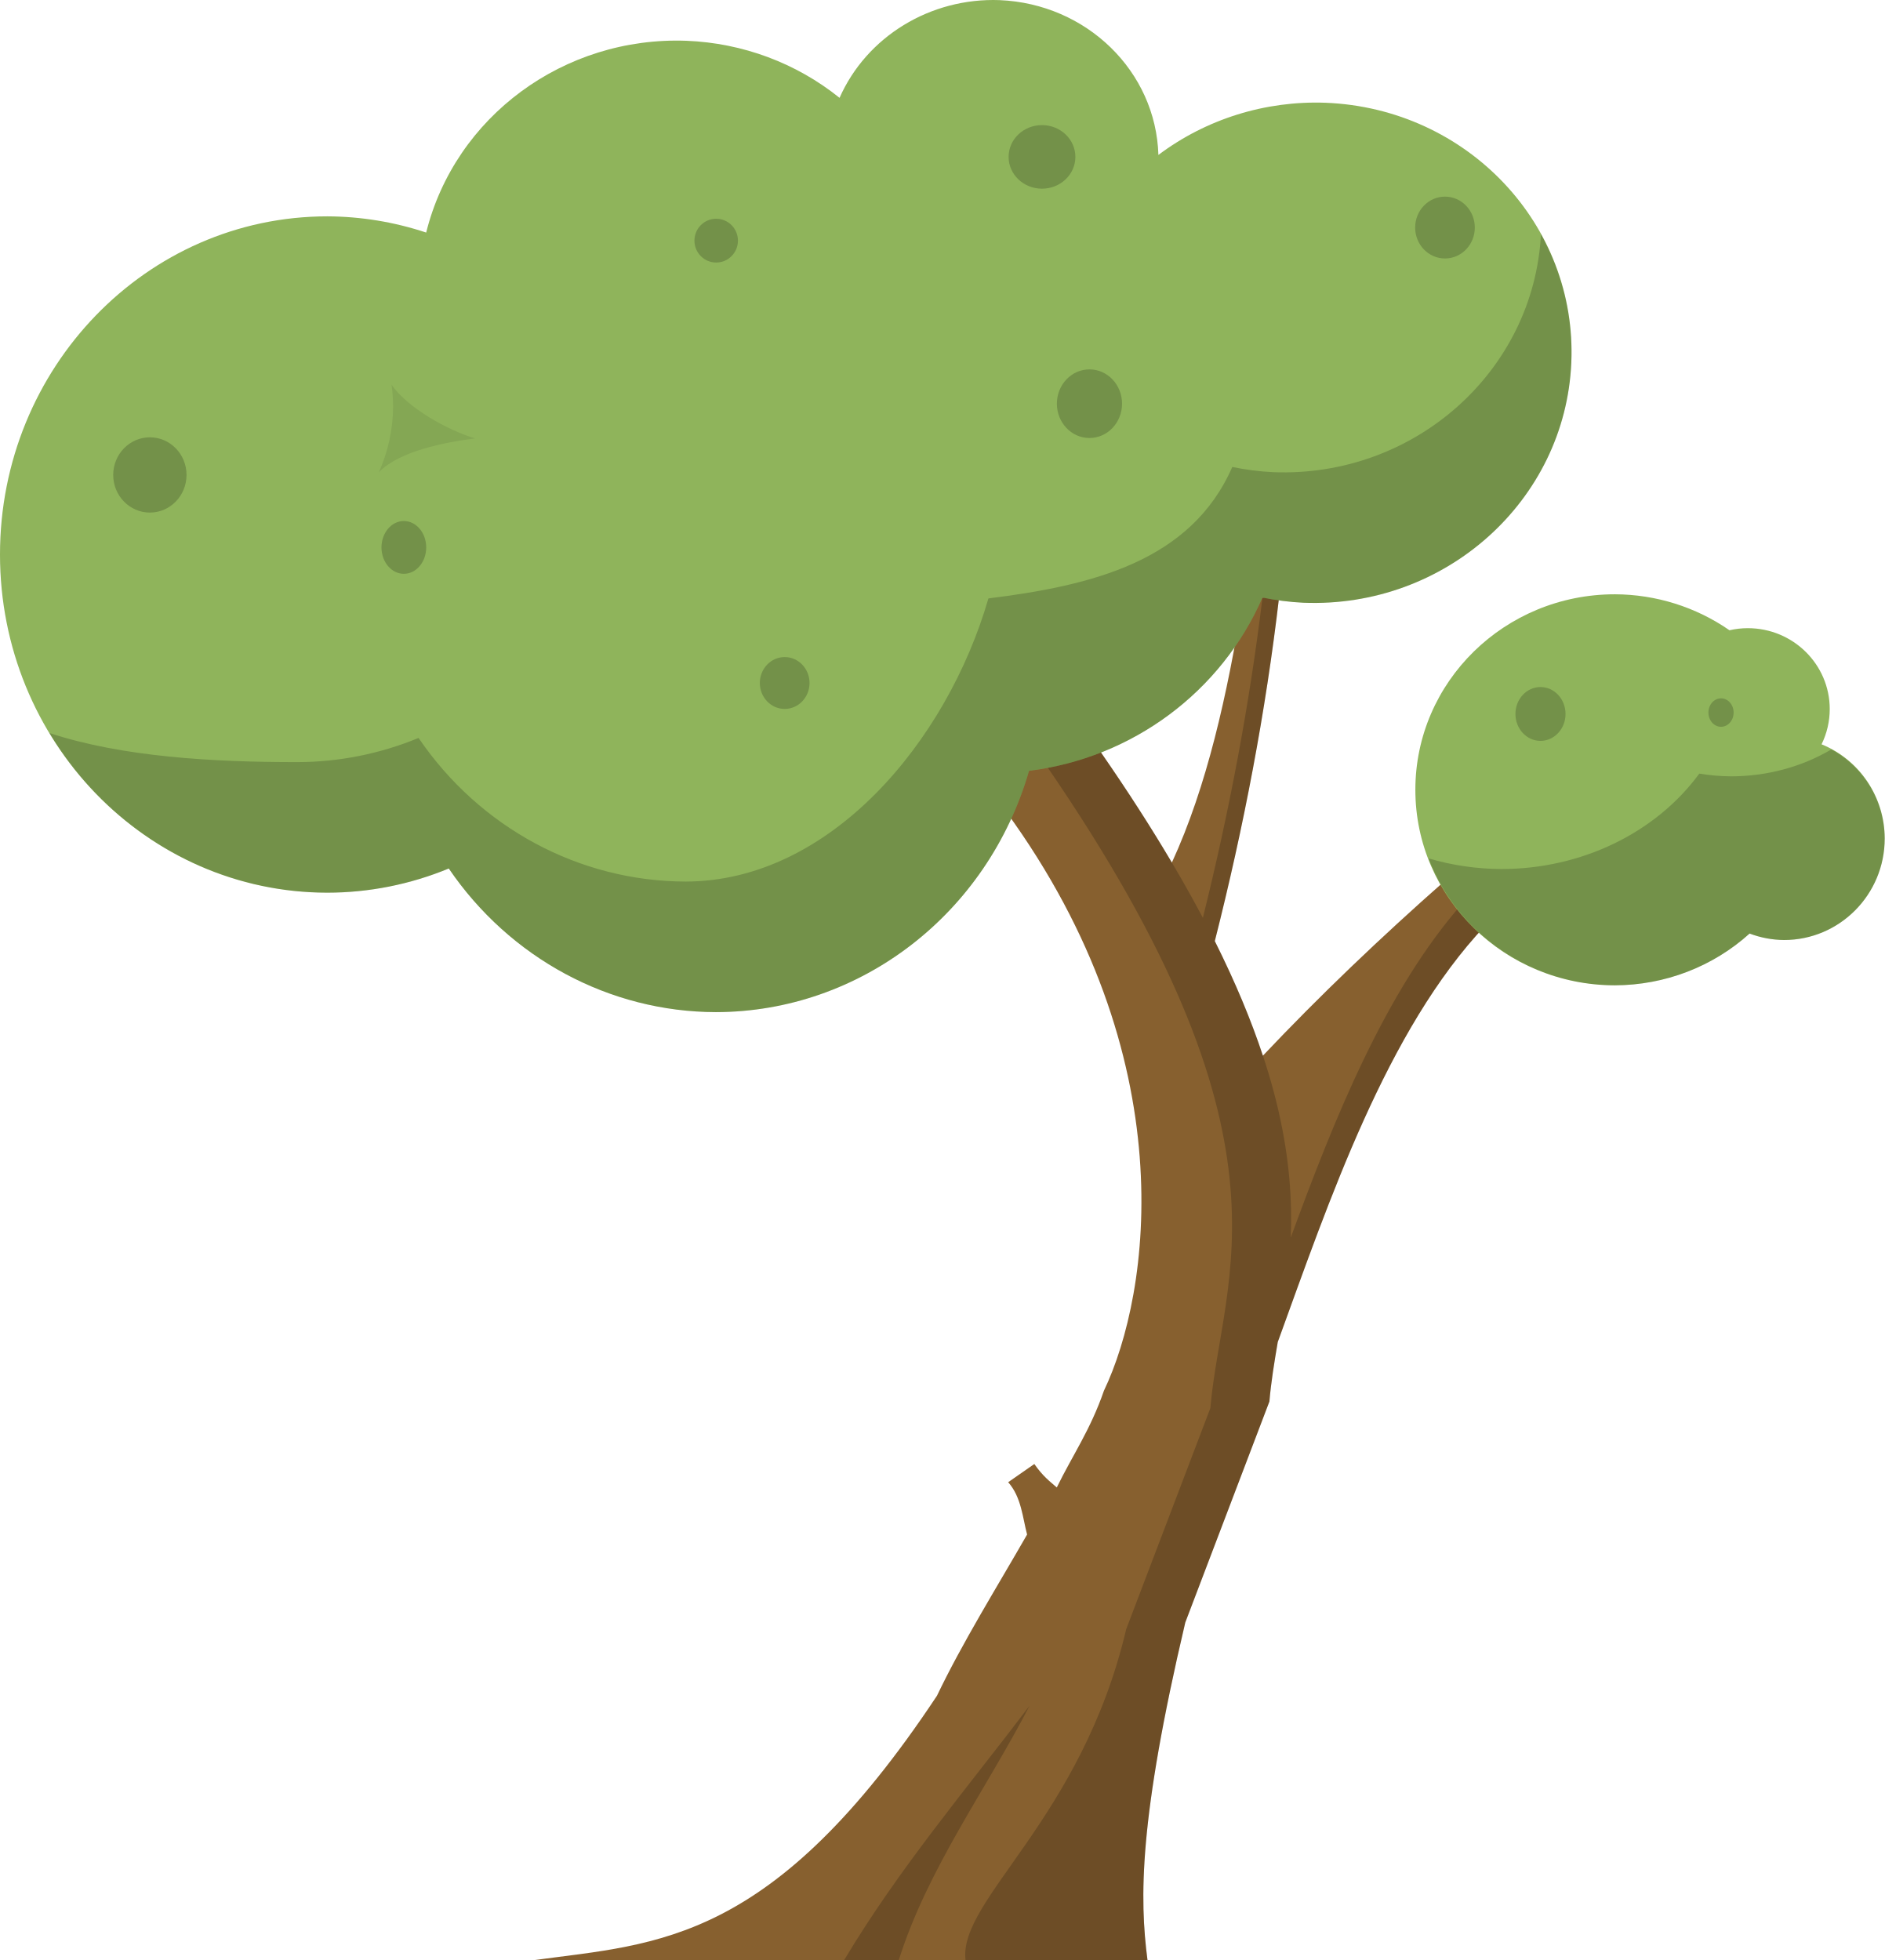
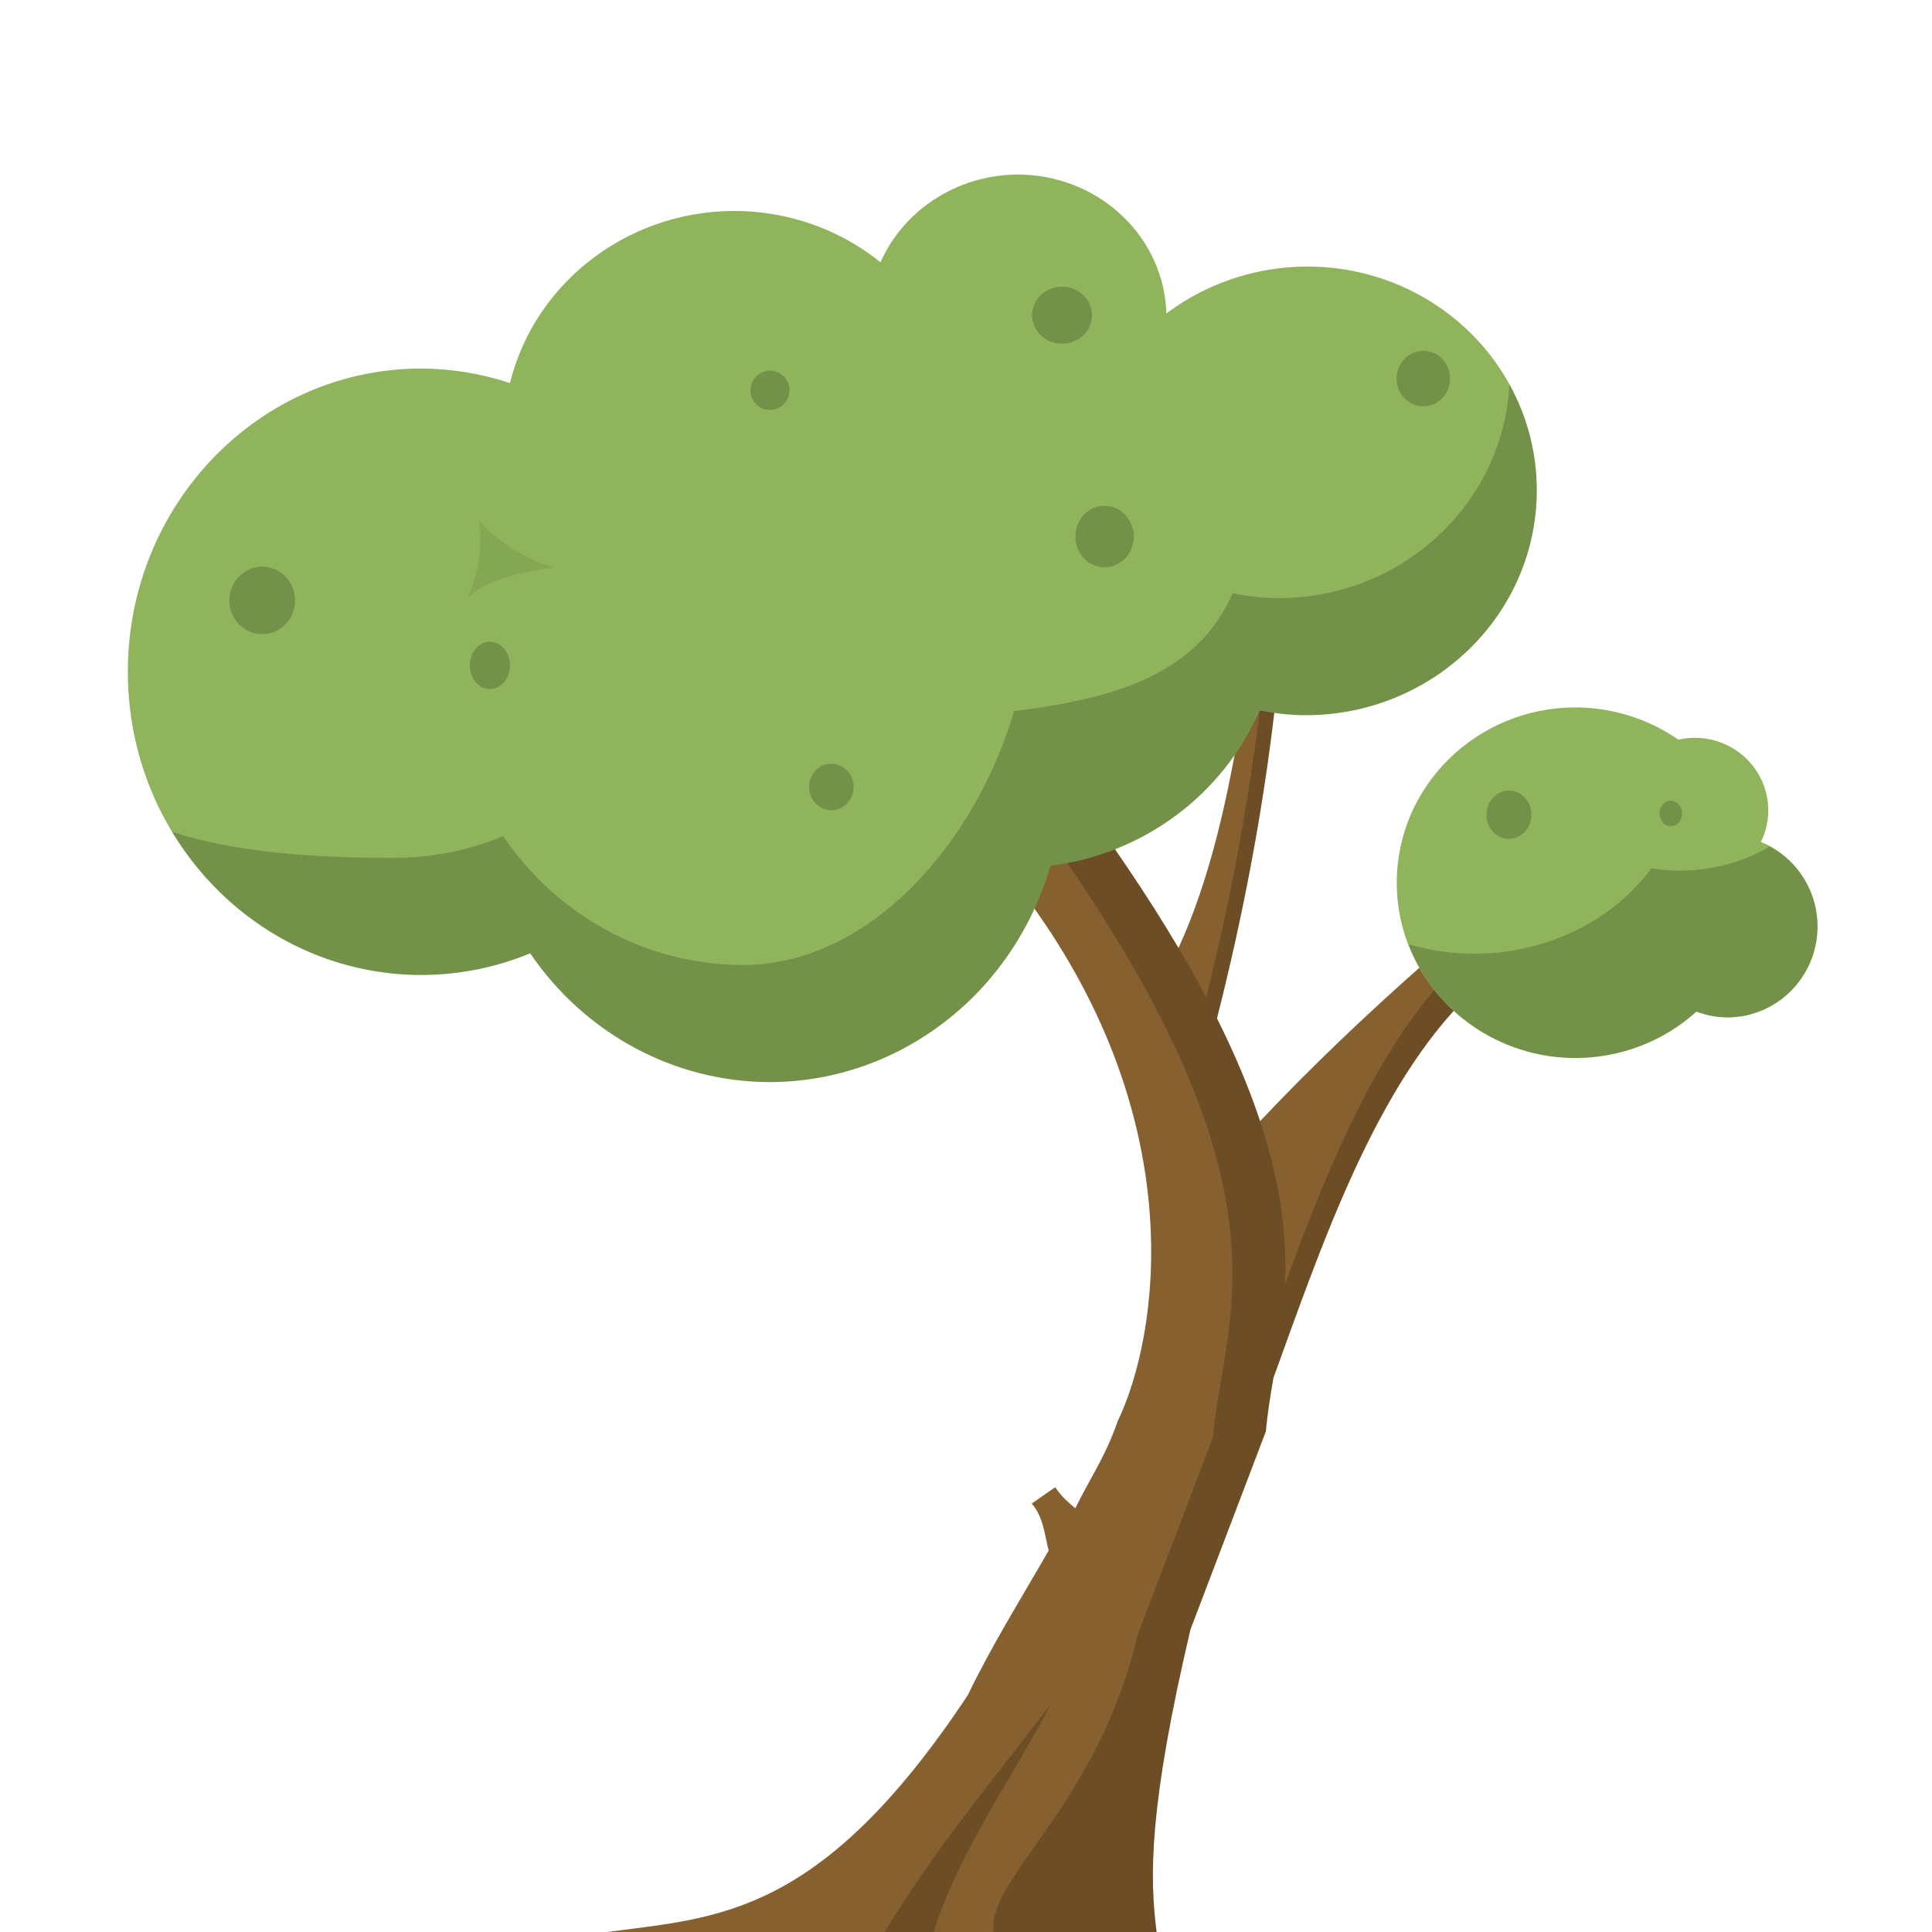
- <svg xmlns="http://www.w3.org/2000/svg" width="1010.622" height="1051.146" viewBox="0 0 1010.622 1051.146" version="1.1" id="SVGRoot">
+ <svg xmlns="http://www.w3.org/2000/svg" width="384" height="384" viewBox="0 0 384 384" version="1.1" id="SVGRoot">
  <defs id="defs823" />
  <g id="layer1" transform="translate(-482.1009,-12.57049)">
    <g id="g1584" transform="matrix(3.252562,0,0,3.252562,-2980.624,-1363.911)">
      <g id="g1561" />
-       <g id="g63">
+       <g id="g63" transform="matrix(0.3323107,0,0,0.3323107,718.6444,293.2319)">
        <g id="g1345" transform="translate(-74.20926,4.373814)">
          <path id="path1204" style="fill:#87602f;fill-opacity:0.996;stroke:none;stroke-width:1px;stroke-linecap:butt;stroke-linejoin:miter;stroke-opacity:1" d="m 1349.716,517.141 -6.006,0.453 c -2.524,15.723 -5.919,30.936 -11.69,43.457 -3.357,-5.683 -7.25,-11.757 -11.766,-18.271 -4.386,1.636 -9.077,2.198 -13.855,2.447 -1.258,2.287 -1.658,4.773 -1.777,7.324 29.655,40.648 23.865,79.562 16.195,95.586 -2.235,6.472 -5.178,10.635 -7.768,15.949 -1.161,-1.019 -2.259,-1.803 -3.705,-3.869 l -4.312,3.002 c 2.183,2.449 2.385,5.885 3.121,8.629 -5.089,8.871 -10.643,17.772 -14.863,26.586 C 1266.164,739.333 1247.277,739.262 1227,742 h 101 c -1.315,-10.129 -1.438,-23.081 6.23,-55.648 l 13.871,-36.441 c 0.273,-3.218 0.806,-6.454 1.377,-9.805 8.445,-23.228 17.95,-51.463 34.229,-68.672 -2.531,-2.14 -4.593,-4.772 -6.697,-7.359 -10.584,9.331 -20.559,18.85 -29.984,28.818 -1.889,-5.717 -4.469,-11.979 -7.926,-18.895 4.77,-18.812 8.393,-37.758 10.617,-56.857 z" />
          <path id="path1204-2" style="fill:#000000;fill-opacity:0.196;stroke:none;stroke-width:1px;stroke-linecap:butt;stroke-linejoin:miter;stroke-opacity:1" d="m 1349.716,517.141 -2.756,0.207 c -2.145,17.731 -5.485,35.33 -9.828,52.812 -4.331,-8.186 -9.853,-17.252 -16.875,-27.381 -2.914,1.087 -5.965,1.693 -9.084,2.055 42.822,62.202 29.053,84.262 27.193,106.17 l -13.871,36.441 C 1317.097,718.865 1296.825,731.995 1298,742 h 30 c -1.315,-10.129 -1.437,-23.08 6.232,-55.648 l 13.869,-36.441 c 0.273,-3.218 0.806,-6.454 1.377,-9.805 8.445,-23.228 17.95,-51.463 34.229,-68.672 -1.343,-1.135 -2.548,-2.414 -3.703,-3.746 -12.724,14.401 -21.196,35.562 -28.383,55.189 0.483,-12.2 -1.749,-27.364 -12.518,-48.887 4.769,-18.809 8.389,-37.753 10.613,-56.85 z" />
          <path style="fill:#000000;fill-opacity:0.196;stroke:none;stroke-width:1px;stroke-linecap:butt;stroke-linejoin:miter;stroke-opacity:1" d="m 1278,742 c 9.086,-15.176 20.182,-28.231 30.554,-41.91 C 1301.298,714.072 1291.772,726.92 1287,742 Z" id="path1315" />
        </g>
        <g id="g1484" transform="translate(-303.8394,10.29029)">
          <path id="path1347" style="fill:#8fb45b;fill-opacity:1;fill-rule:evenodd;stroke:none;stroke-width:0.902;stroke-miterlimit:4;stroke-dasharray:none" d="m 1533.247,412.928 a 26.379,27.463 88.068 0 0 -26.383,16.113 41.25,42.385 87.132 0 0 -25.227,-9.408 41.25,42.385 87.132 0 0 -42.922,31.621 53.971,55.758 0 0 0 -16.291,-2.672 53.971,55.758 0 0 0 -53.971,55.758 53.971,55.758 0 0 0 53.971,55.758 53.971,55.758 0 0 0 20.016,-3.986 53.971,55.758 0 0 0 44.041,23.682 53.971,55.758 0 0 0 51.625,-39.789 47.771,48.353 83.529 0 0 38.484,-28.572 41.25,42.385 87.132 0 0 6.746,0.859 41.25,42.385 87.132 0 0 44.166,-39.557 41.25,42.385 87.132 0 0 -40.517,-42.883 41.25,42.385 87.132 0 0 -27.555,8.604 26.379,27.463 88.068 0 0 -26.184,-25.527 z" />
          <path id="path1347-8" style="fill:#000000;fill-opacity:0.196;fill-rule:evenodd;stroke:none;stroke-width:0.902;stroke-miterlimit:4;stroke-dasharray:none" d="m 1622.501,451.515 c -1.172,22.615 -20.866,40.162 -44.145,39.248 -2.269,-0.11 -4.525,-0.397 -6.746,-0.859 -6.807,15.585 -23.174,19.562 -40.205,21.676 -6.823,23.58 -26.082,46.647 -49.904,46.686 -17.532,-0.035 -33.955,-8.866 -44.041,-23.682 -6.366,2.63 -13.159,3.983 -20.016,3.986 -13.835,1e-5 -28.787,-0.831 -40.842,-4.797 a 53.971,55.758 0 0 0 45.822,26.324 53.971,55.758 0 0 0 20.016,-3.986 53.971,55.758 0 0 0 44.041,23.682 53.971,55.758 0 0 0 51.625,-39.789 47.771,48.353 83.529 0 0 38.484,-28.572 41.25,42.385 87.132 0 0 6.746,0.859 41.25,42.385 87.132 0 0 44.166,-39.557 41.25,42.385 87.132 0 0 -5.002,-21.219 z" />
          <ellipse style="fill:#000000;fill-opacity:0.196;fill-rule:evenodd;stroke:none;stroke-width:1;stroke-miterlimit:4;stroke-dasharray:none" id="path1441" cx="1497.818" cy="525.525" rx="4.097" ry="4.276" />
          <ellipse style="fill:#000000;fill-opacity:0.196;fill-rule:evenodd;stroke:none;stroke-width:1;stroke-miterlimit:4;stroke-dasharray:none" id="path1443" cx="1393.162" cy="491.22" rx="6.043" ry="6.204" />
          <ellipse style="fill:#000000;fill-opacity:0.196;fill-rule:evenodd;stroke:none;stroke-width:1;stroke-miterlimit:4;stroke-dasharray:none" id="path1445" cx="1435.033" cy="503.17" rx="3.687" ry="4.351" />
          <ellipse style="fill:#000000;fill-opacity:0.196;fill-rule:evenodd;stroke:none;stroke-width:1;stroke-miterlimit:4;stroke-dasharray:none" id="path1447" cx="1486.526" cy="452.587" rx="3.586" ry="3.609" />
          <ellipse style="fill:#000000;fill-opacity:0.196;fill-rule:evenodd;stroke:none;stroke-width:1;stroke-miterlimit:4;stroke-dasharray:none" id="path1449" cx="1548.065" cy="479.472" rx="5.372" ry="5.658" />
          <ellipse style="fill:#000000;fill-opacity:0.196;fill-rule:evenodd;stroke:none;stroke-width:1;stroke-miterlimit:4;stroke-dasharray:none" id="path1451" cx="1540.238" cy="438.778" rx="5.504" ry="5.242" />
          <ellipse style="fill:#000000;fill-opacity:0.196;fill-rule:evenodd;stroke:none;stroke-width:1;stroke-miterlimit:4;stroke-dasharray:none" id="path1453" cx="1606.677" cy="450.429" rx="4.918" ry="5.099" />
          <path id="path1455" style="fill:#000000;fill-opacity:0.075;fill-rule:evenodd;stroke:none;stroke-width:1;stroke-miterlimit:4;stroke-dasharray:none" d="m 1433,476.328 c 0.172,1.222 0.26,2.456 0.264,3.691 -0.038,3.727 -0.84,7.398 -2.35,10.752 3.403,-3.501 10.847,-4.931 15.86,-5.578 -4.419,-1.312 -11.109,-4.983 -13.774,-8.865 z" />
        </g>
        <g id="g1544" transform="translate(-138.2267,1.038768)">
          <path id="path1486" style="fill:#8fb45b;fill-opacity:1;fill-rule:evenodd;stroke:none;stroke-width:1.152;stroke-miterlimit:4;stroke-dasharray:none" d="m 1469.071,520.15 a 32.89,32.238 0 0 0 -32.891,32.238 32.89,32.238 0 0 0 32.891,32.236 32.89,32.238 0 0 0 22.213,-8.535 16.599,16.744 0 0 0 5.674,1.066 16.599,16.744 0 0 0 16.6,-16.742 16.599,16.744 0 0 0 -10.41,-15.527 13.51,13.342 0 0 0 1.348,-5.805 13.51,13.342 0 0 0 -13.508,-13.344 13.51,13.342 0 0 0 -3.025,0.342 32.89,32.238 0 0 0 -18.891,-5.93 z" />
          <path id="path1486-0" style="fill:#000000;fill-opacity:0.196;fill-rule:evenodd;stroke:none;stroke-width:1.152;stroke-miterlimit:4;stroke-dasharray:none" d="m 1504.754,545.732 a 29.986,26.786 0 0 1 -16.512,4.434 29.986,26.786 0 0 1 -5.25,-0.447 38.997,34.788 0 0 1 -32.619,15.732 38.997,34.788 0 0 1 -12.014,-1.752 32.89,32.238 0 0 0 30.711,20.926 32.89,32.238 0 0 0 22.213,-8.535 16.599,16.744 0 0 0 5.674,1.066 16.599,16.744 0 0 0 16.6,-16.742 16.599,16.744 0 0 0 -8.803,-14.682 z" />
          <ellipse style="fill:#000000;fill-opacity:0.196;fill-rule:evenodd;stroke:none;stroke-width:1;stroke-miterlimit:4;stroke-dasharray:none" id="path1536" cx="1456.808" cy="539.881" rx="4.129" ry="4.438" />
          <ellipse style="fill:#000000;fill-opacity:0.196;fill-rule:evenodd;stroke:none;stroke-width:1;stroke-miterlimit:4;stroke-dasharray:none" id="path1538" cx="1486.572" cy="539.652" rx="2.077" ry="2.345" />
        </g>
      </g>
    </g>
  </g>
</svg>
